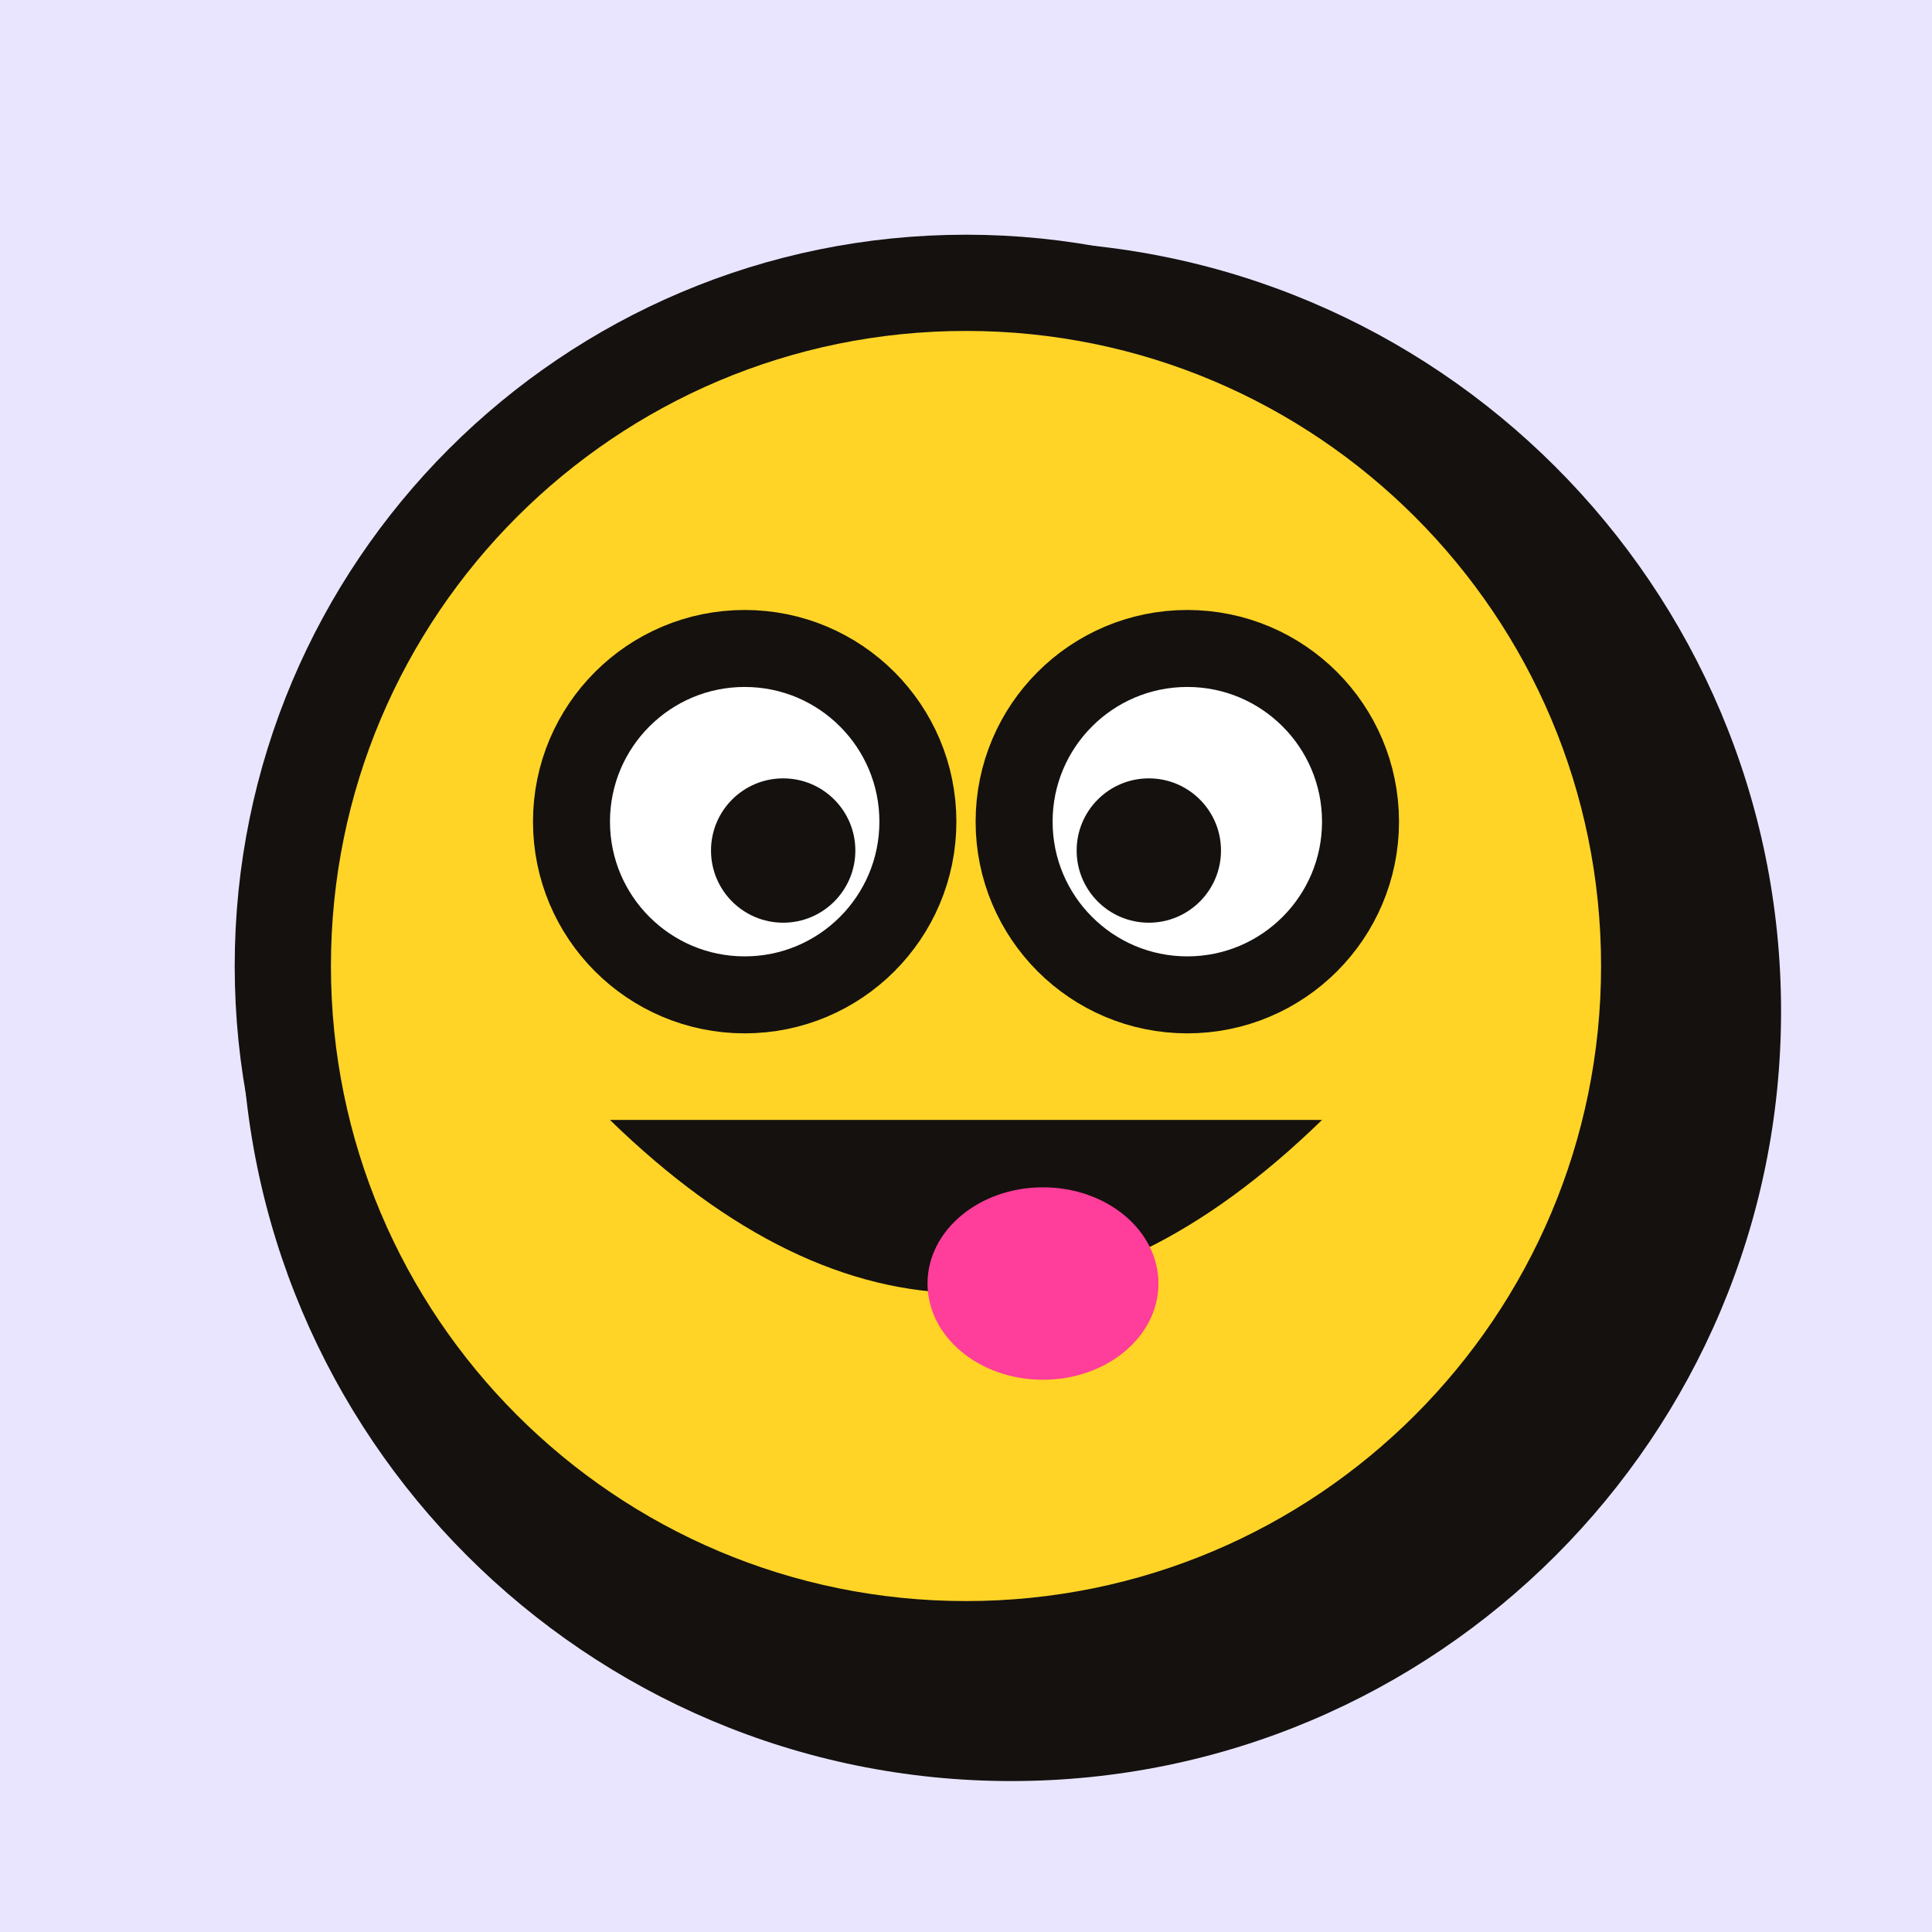
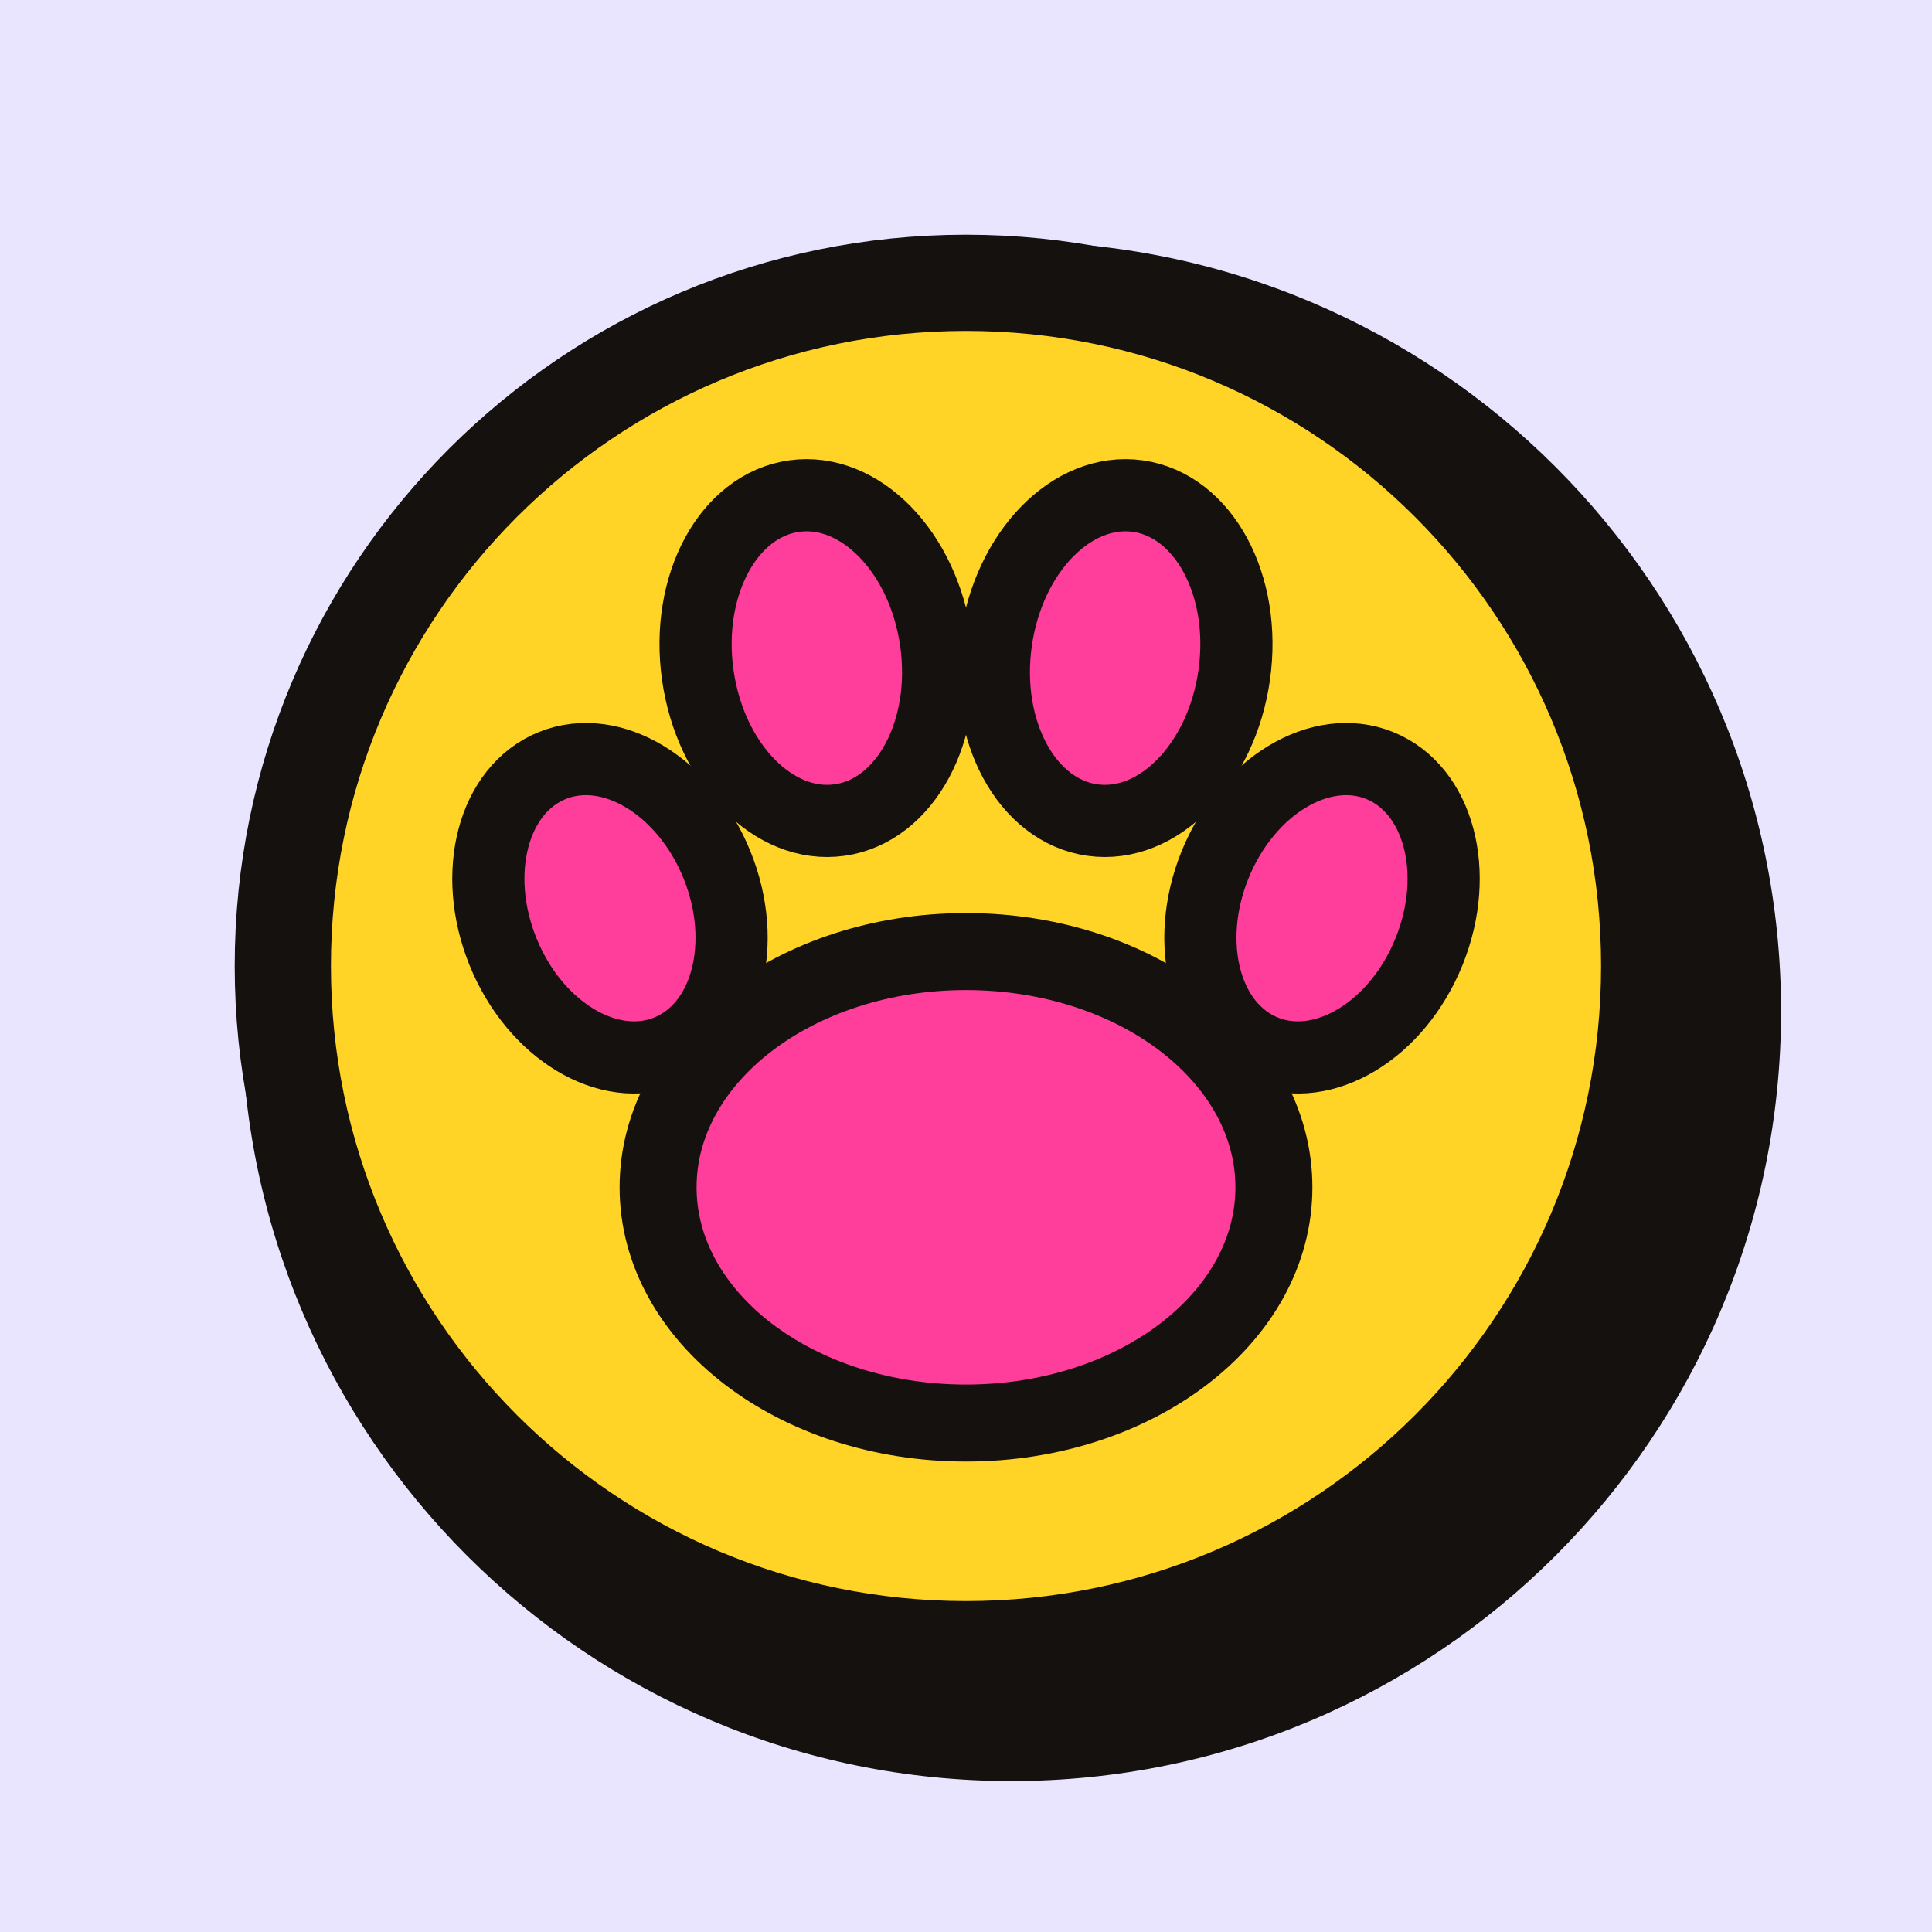
<svg xmlns="http://www.w3.org/2000/svg" viewBox="0 0 1024 1024" width="1024" height="1024">
  <defs />
  <rect width="1024" height="1024" fill="#e9e5ff" />
  <circle cx="536" cy="536" r="408" fill="#14110f" />
  <g transform="translate(512 512) rotate(0) scale(25.5) translate(-16 -16)">
    <circle cx="16" cy="16" r="14.2" fill="#ffd426" stroke="#14110f" stroke-width="2" />
-     <circle cx="11.4" cy="13" r="3.6" fill="#fff" stroke="#14110f" stroke-width="1.6" />
-     <circle cx="20.6" cy="13" r="3.6" fill="#fff" stroke="#14110f" stroke-width="1.6" />
-     <circle cx="12.2" cy="13.6" r="1.5" fill="#14110f" />
-     <circle cx="19.8" cy="13.6" r="1.5" fill="#14110f" />
-     <path d="M8.6 19.2Q16 26.4 23.4 19.2Z" fill="#14110f" />
-     <ellipse cx="17.6" cy="22.6" rx="2.4" ry="2" fill="#ff3d9a" />
+     <ellipse cx="16" cy="20.6" rx="6.4" ry="4.9" fill="#ff3d9a" stroke="#14110f" stroke-width="1.6" />
+     <ellipse cx="8.6" cy="14.8" rx="2.4" ry="3.2" transform="rotate(-22 8.6 14.8)" fill="#ff3d9a" stroke="#14110f" stroke-width="1.5" />
+     <ellipse cx="12.9" cy="9.6" rx="2.5" ry="3.4" transform="rotate(-8 12.9 9.6)" fill="#ff3d9a" stroke="#14110f" stroke-width="1.5" />
+     <ellipse cx="19.1" cy="9.6" rx="2.5" ry="3.4" transform="rotate(8 19.1 9.6)" fill="#ff3d9a" stroke="#14110f" stroke-width="1.5" />
+     <ellipse cx="23.4" cy="14.8" rx="2.4" ry="3.2" transform="rotate(22 23.4 14.8)" fill="#ff3d9a" stroke="#14110f" stroke-width="1.5" />
  </g>
</svg>
